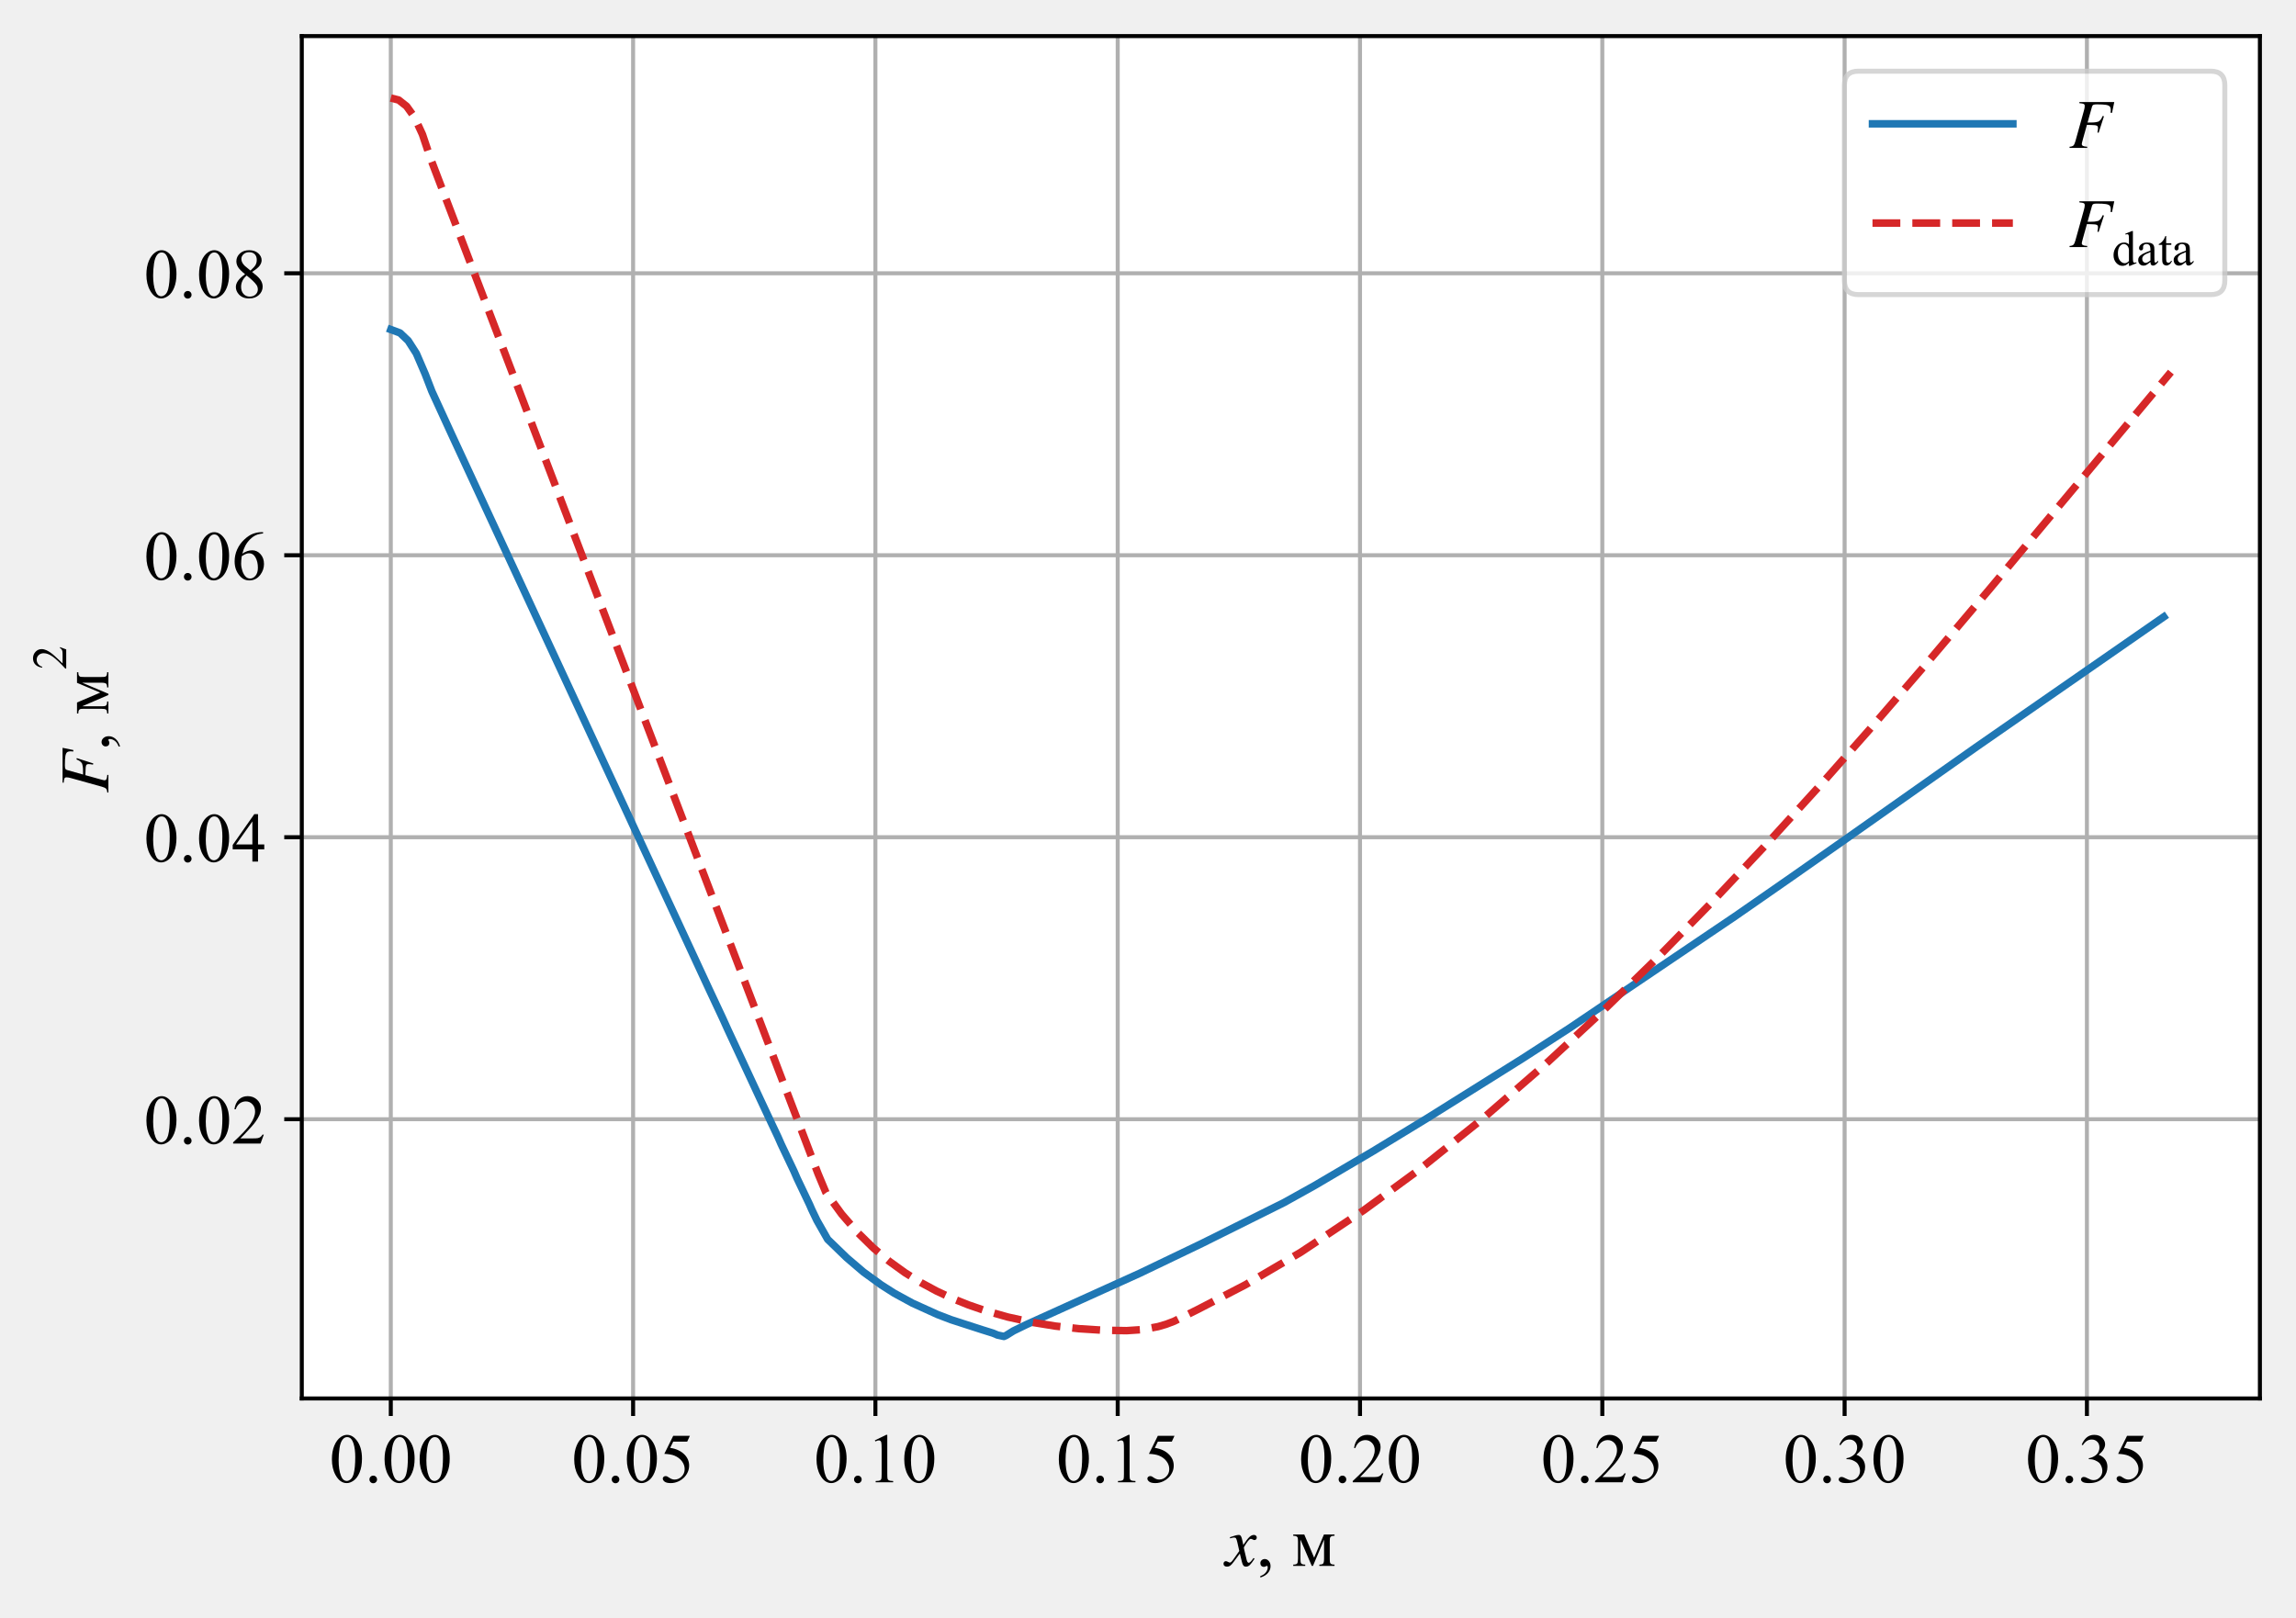
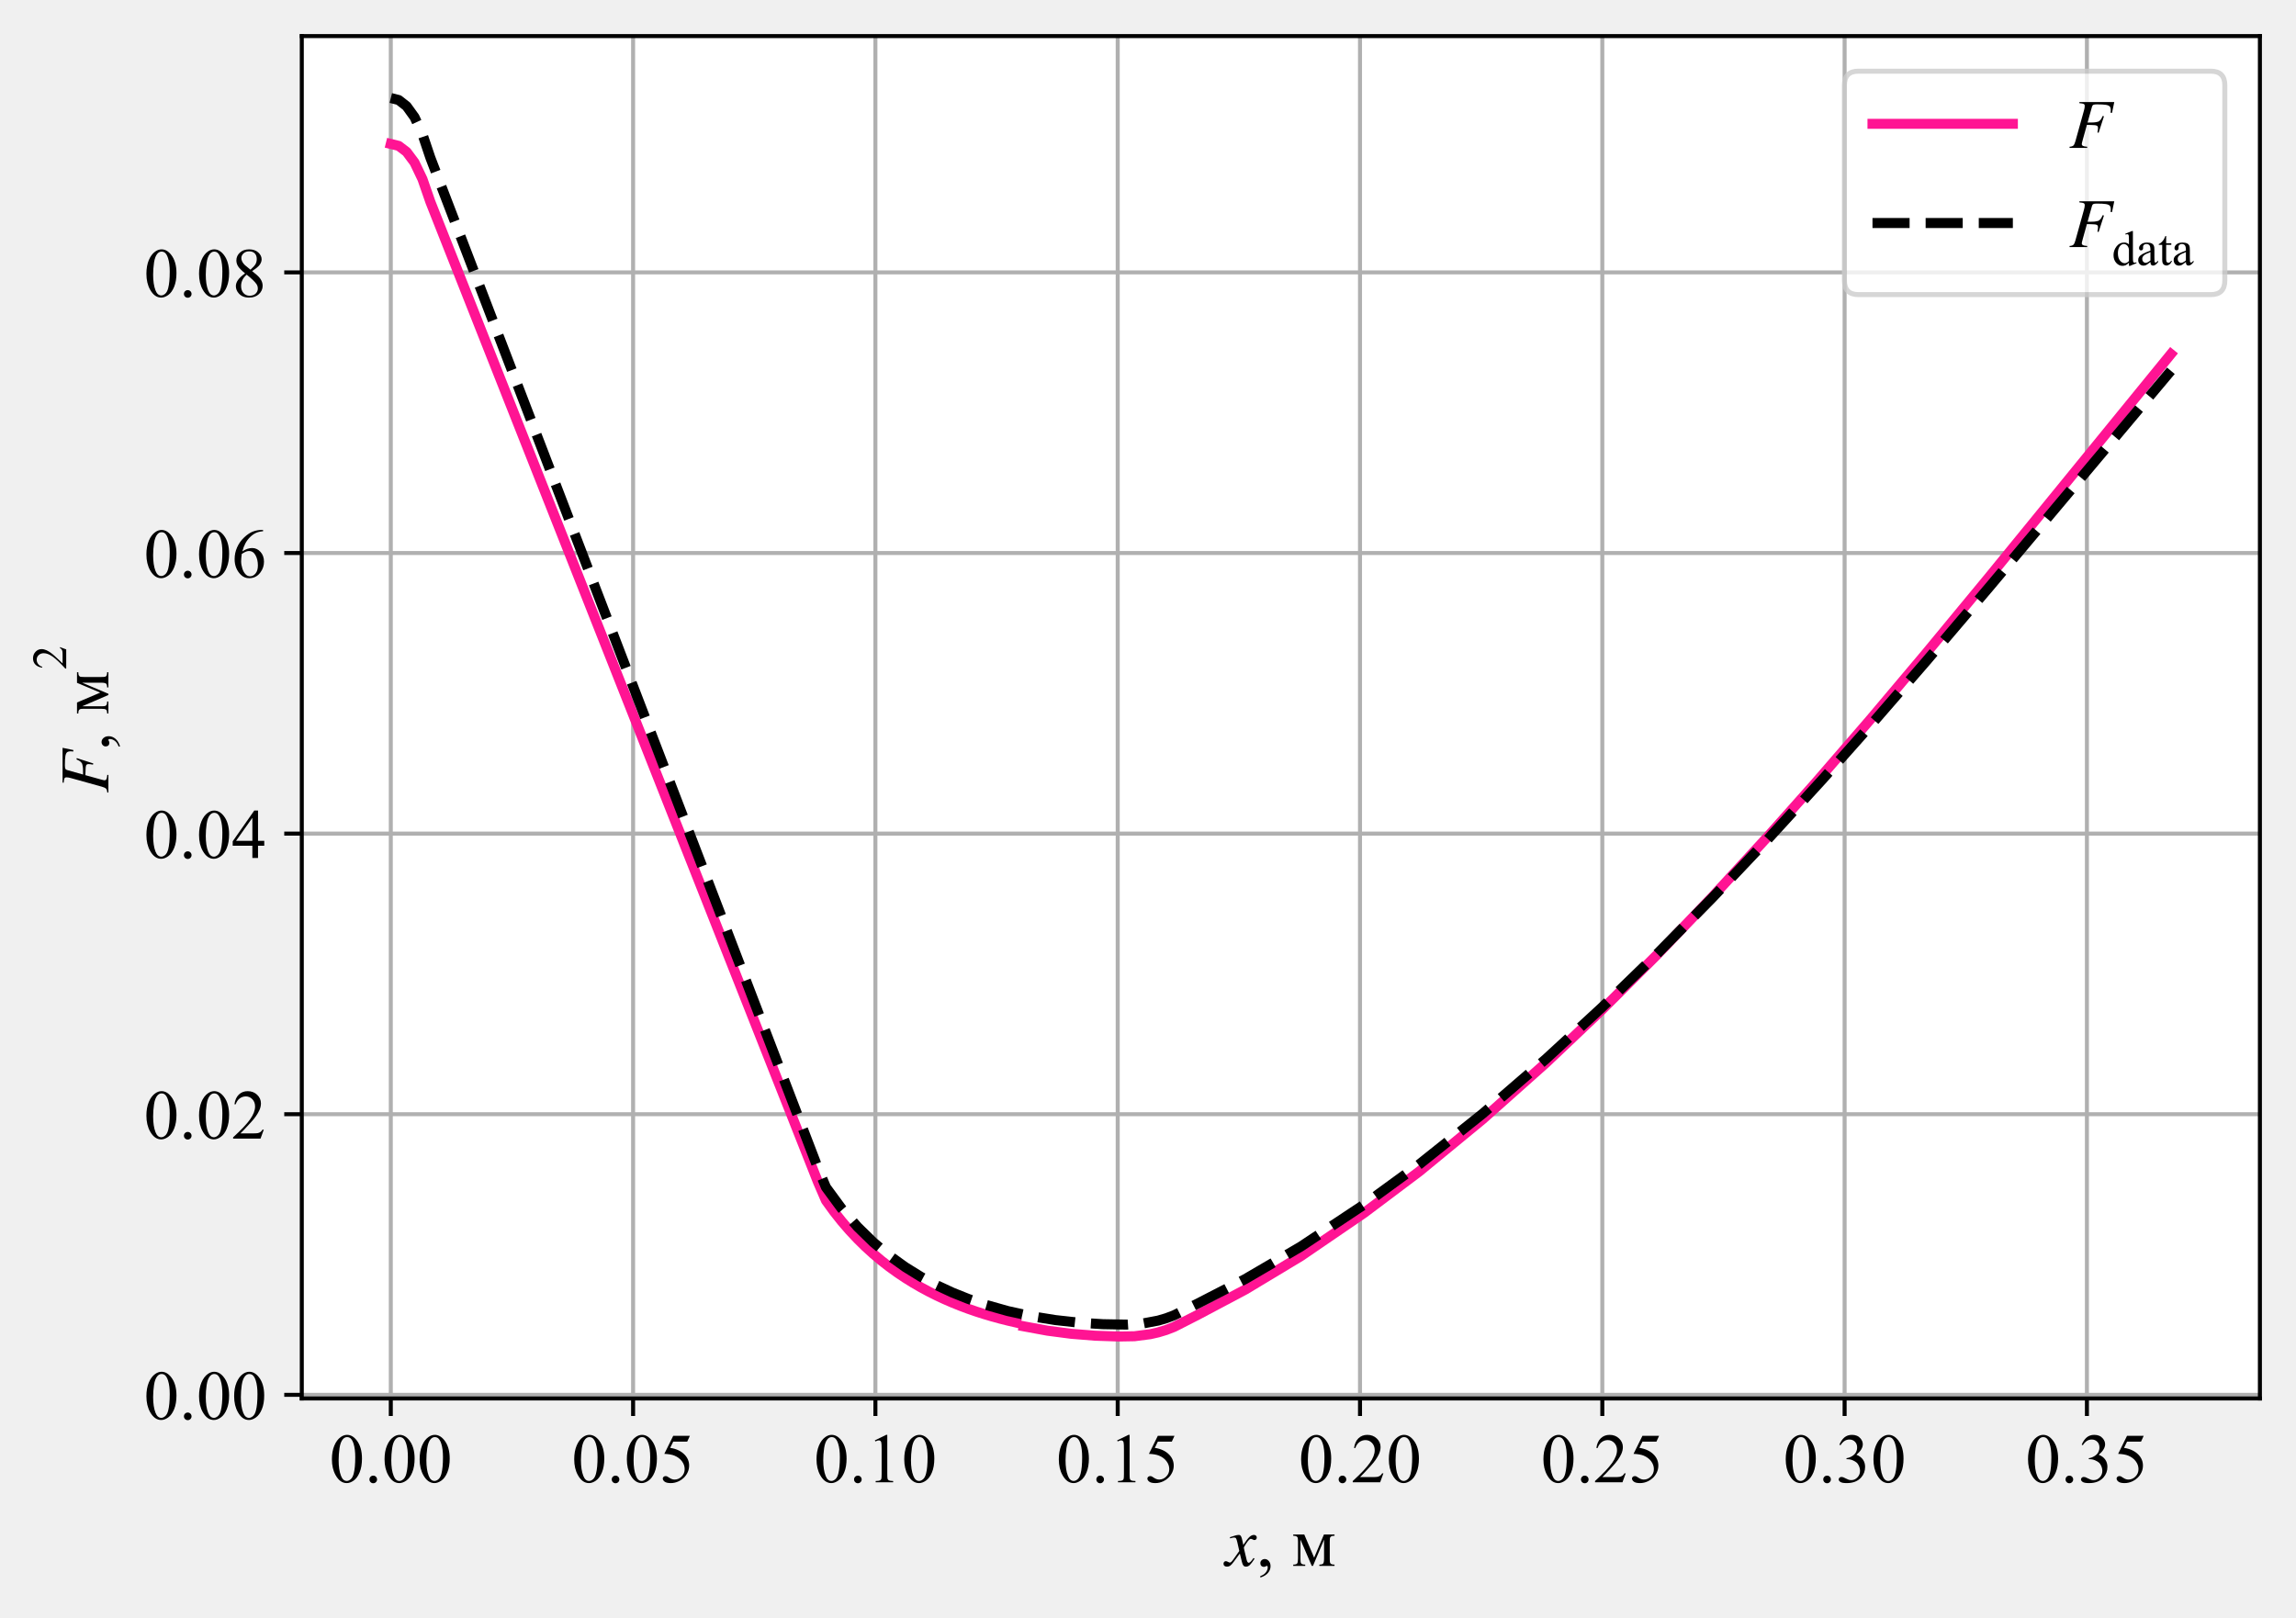
<svg xmlns="http://www.w3.org/2000/svg" xmlns:xlink="http://www.w3.org/1999/xlink" width="458pt" height="322.632pt" viewBox="0 0 458 322.632" version="1.1">
  <defs>
    <style type="text/css">*{stroke-linejoin: round; stroke-linecap: butt}</style>
  </defs>
  <g id="figure_1">
    <g id="patch_1">
      <path d="M 0 322.632  L 458 322.632  L 458 0  L 0 0  L 0 322.632  z " style="fill: none" />
    </g>
    <g id="axes_1">
      <g id="patch_2">
        <path d="M 60.2 279  L 450.8 279  L 450.8 7.2  L 60.2 7.2  z " style="fill: #ffffff" />
      </g>
      <g id="matplotlib.axis_1">
        <g id="xtick_1">
          <g id="line2d_1">
-             <path d="M 77.955 279  L 77.955 7.2  " clip-path="url(#p3fd6787698)" style="fill: none; stroke: #b0b0b0; stroke-width: 0.8; stroke-linecap: square" />
+             <path d="M 77.955 279  L 77.955 7.2  " clip-path="url(#p68ae6ad6da)" style="fill: none; stroke: #b0b0b0; stroke-width: 0.8; stroke-linecap: square" />
          </g>
          <g id="line2d_2">
            <defs>
-               <path id="m381856c210" d="M 0 0  L 0 3.5  " style="stroke: #000000; stroke-width: 0.8" />
-             </defs>
-             <g>
-               <use xlink:href="#m381856c210" x="77.955" y="279" style="stroke: #000000; stroke-width: 0.8" />
+               <path id="m9c70c813d1" d="M 0 0  L 0 3.5  " style="stroke: #000000; stroke-width: 0.8" />
+             </defs>
+             <g>
+               <use xlink:href="#m9c70c813d1" x="77.955" y="279" style="stroke: #000000; stroke-width: 0.8" />
            </g>
          </g>
          <g id="text_1">
            <g transform="translate(65.70454 295.7212)scale(0.14 -0.14)">
              <defs>
                <path id="TimesNewRomanPSMT-30" d="M 231 2094  Q 231 2819 450 3342  Q 669 3866 1031 4122  Q 1313 4325 1613 4325  Q 2100 4325 2488 3828  Q 2972 3213 2972 2159  Q 2972 1422 2759 906  Q 2547 391 2217 158  Q 1888 -75 1581 -75  Q 975 -75 572 641  Q 231 1244 231 2094  z M 844 2016  Q 844 1141 1059 588  Q 1238 122 1591 122  Q 1759 122 1940 273  Q 2122 425 2216 781  Q 2359 1319 2359 2297  Q 2359 3022 2209 3506  Q 2097 3866 1919 4016  Q 1791 4119 1609 4119  Q 1397 4119 1231 3928  Q 1006 3669 925 3112  Q 844 2556 844 2016  z " transform="scale(0.015625)" />
                <path id="TimesNewRomanPSMT-2e" d="M 800 606  Q 947 606 1047 504  Q 1147 403 1147 259  Q 1147 116 1045 14  Q 944 -88 800 -88  Q 656 -88 554 14  Q 453 116 453 259  Q 453 406 554 506  Q 656 606 800 606  z " transform="scale(0.015625)" />
              </defs>
              <use xlink:href="#TimesNewRomanPSMT-30" />
              <use xlink:href="#TimesNewRomanPSMT-2e" x="50" />
              <use xlink:href="#TimesNewRomanPSMT-30" x="75" />
              <use xlink:href="#TimesNewRomanPSMT-30" x="125" />
            </g>
          </g>
        </g>
        <g id="xtick_2">
          <g id="line2d_3">
-             <path d="M 126.289 279  L 126.289 7.2  " clip-path="url(#p3fd6787698)" style="fill: none; stroke: #b0b0b0; stroke-width: 0.8; stroke-linecap: square" />
+             <path d="M 126.289 279  L 126.289 7.2  " clip-path="url(#p68ae6ad6da)" style="fill: none; stroke: #b0b0b0; stroke-width: 0.8; stroke-linecap: square" />
          </g>
          <g id="line2d_4">
            <g>
-               <use xlink:href="#m381856c210" x="126.289" y="279" style="stroke: #000000; stroke-width: 0.8" />
+               <use xlink:href="#m9c70c813d1" x="126.289" y="279" style="stroke: #000000; stroke-width: 0.8" />
            </g>
          </g>
          <g id="text_2">
            <g transform="translate(114.0385 295.7212)scale(0.14 -0.14)">
              <defs>
                <path id="TimesNewRomanPSMT-35" d="M 2778 4238  L 2534 3706  L 1259 3706  L 981 3138  Q 1809 3016 2294 2522  Q 2709 2097 2709 1522  Q 2709 1188 2573 903  Q 2438 619 2231 419  Q 2025 219 1772 97  Q 1413 -75 1034 -75  Q 653 -75 479 54  Q 306 184 306 341  Q 306 428 378 495  Q 450 563 559 563  Q 641 563 702 538  Q 763 513 909 409  Q 1144 247 1384 247  Q 1750 247 2026 523  Q 2303 800 2303 1197  Q 2303 1581 2056 1914  Q 1809 2247 1375 2428  Q 1034 2569 447 2591  L 1259 4238  L 2778 4238  z " transform="scale(0.015625)" />
              </defs>
              <use xlink:href="#TimesNewRomanPSMT-30" />
              <use xlink:href="#TimesNewRomanPSMT-2e" x="50" />
              <use xlink:href="#TimesNewRomanPSMT-30" x="75" />
              <use xlink:href="#TimesNewRomanPSMT-35" x="125" />
            </g>
          </g>
        </g>
        <g id="xtick_3">
          <g id="line2d_5">
-             <path d="M 174.623 279  L 174.623 7.2  " clip-path="url(#p3fd6787698)" style="fill: none; stroke: #b0b0b0; stroke-width: 0.8; stroke-linecap: square" />
+             <path d="M 174.623 279  L 174.623 7.2  " clip-path="url(#p68ae6ad6da)" style="fill: none; stroke: #b0b0b0; stroke-width: 0.8; stroke-linecap: square" />
          </g>
          <g id="line2d_6">
            <g>
-               <use xlink:href="#m381856c210" x="174.623" y="279" style="stroke: #000000; stroke-width: 0.8" />
+               <use xlink:href="#m9c70c813d1" x="174.623" y="279" style="stroke: #000000; stroke-width: 0.8" />
            </g>
          </g>
          <g id="text_3">
            <g transform="translate(162.3725 295.7212)scale(0.14 -0.14)">
              <defs>
                <path id="TimesNewRomanPSMT-31" d="M 750 3822  L 1781 4325  L 1884 4325  L 1884 747  Q 1884 391 1914 303  Q 1944 216 2037 169  Q 2131 122 2419 116  L 2419 0  L 825 0  L 825 116  Q 1125 122 1212 167  Q 1300 213 1334 289  Q 1369 366 1369 747  L 1369 3034  Q 1369 3497 1338 3628  Q 1316 3728 1258 3775  Q 1200 3822 1119 3822  Q 1003 3822 797 3725  L 750 3822  z " transform="scale(0.015625)" />
              </defs>
              <use xlink:href="#TimesNewRomanPSMT-30" />
              <use xlink:href="#TimesNewRomanPSMT-2e" x="50" />
              <use xlink:href="#TimesNewRomanPSMT-31" x="75" />
              <use xlink:href="#TimesNewRomanPSMT-30" x="125" />
            </g>
          </g>
        </g>
        <g id="xtick_4">
          <g id="line2d_7">
-             <path d="M 222.957 279  L 222.957 7.2  " clip-path="url(#p3fd6787698)" style="fill: none; stroke: #b0b0b0; stroke-width: 0.8; stroke-linecap: square" />
+             <path d="M 222.957 279  L 222.957 7.2  " clip-path="url(#p68ae6ad6da)" style="fill: none; stroke: #b0b0b0; stroke-width: 0.8; stroke-linecap: square" />
          </g>
          <g id="line2d_8">
            <g>
-               <use xlink:href="#m381856c210" x="222.957" y="279" style="stroke: #000000; stroke-width: 0.8" />
+               <use xlink:href="#m9c70c813d1" x="222.957" y="279" style="stroke: #000000; stroke-width: 0.8" />
            </g>
          </g>
          <g id="text_4">
            <g transform="translate(210.7065 295.7212)scale(0.14 -0.14)">
              <use xlink:href="#TimesNewRomanPSMT-30" />
              <use xlink:href="#TimesNewRomanPSMT-2e" x="50" />
              <use xlink:href="#TimesNewRomanPSMT-31" x="75" />
              <use xlink:href="#TimesNewRomanPSMT-35" x="125" />
            </g>
          </g>
        </g>
        <g id="xtick_5">
          <g id="line2d_9">
-             <path d="M 271.291 279  L 271.291 7.2  " clip-path="url(#p3fd6787698)" style="fill: none; stroke: #b0b0b0; stroke-width: 0.8; stroke-linecap: square" />
+             <path d="M 271.291 279  L 271.291 7.2  " clip-path="url(#p68ae6ad6da)" style="fill: none; stroke: #b0b0b0; stroke-width: 0.8; stroke-linecap: square" />
          </g>
          <g id="line2d_10">
            <g>
-               <use xlink:href="#m381856c210" x="271.291" y="279" style="stroke: #000000; stroke-width: 0.8" />
+               <use xlink:href="#m9c70c813d1" x="271.291" y="279" style="stroke: #000000; stroke-width: 0.8" />
            </g>
          </g>
          <g id="text_5">
            <g transform="translate(259.0405 295.7212)scale(0.14 -0.14)">
              <defs>
                <path id="TimesNewRomanPSMT-32" d="M 2934 816  L 2638 0  L 138 0  L 138 116  Q 1241 1122 1691 1759  Q 2141 2397 2141 2925  Q 2141 3328 1894 3587  Q 1647 3847 1303 3847  Q 991 3847 742 3664  Q 494 3481 375 3128  L 259 3128  Q 338 3706 661 4015  Q 984 4325 1469 4325  Q 1984 4325 2329 3994  Q 2675 3663 2675 3213  Q 2675 2891 2525 2569  Q 2294 2063 1775 1497  Q 997 647 803 472  L 1909 472  Q 2247 472 2383 497  Q 2519 522 2628 598  Q 2738 675 2819 816  L 2934 816  z " transform="scale(0.015625)" />
              </defs>
              <use xlink:href="#TimesNewRomanPSMT-30" />
              <use xlink:href="#TimesNewRomanPSMT-2e" x="50" />
              <use xlink:href="#TimesNewRomanPSMT-32" x="75" />
              <use xlink:href="#TimesNewRomanPSMT-30" x="125" />
            </g>
          </g>
        </g>
        <g id="xtick_6">
          <g id="line2d_11">
-             <path d="M 319.625 279  L 319.625 7.2  " clip-path="url(#p3fd6787698)" style="fill: none; stroke: #b0b0b0; stroke-width: 0.8; stroke-linecap: square" />
+             <path d="M 319.625 279  L 319.625 7.2  " clip-path="url(#p68ae6ad6da)" style="fill: none; stroke: #b0b0b0; stroke-width: 0.8; stroke-linecap: square" />
          </g>
          <g id="line2d_12">
            <g>
-               <use xlink:href="#m381856c210" x="319.625" y="279" style="stroke: #000000; stroke-width: 0.8" />
+               <use xlink:href="#m9c70c813d1" x="319.625" y="279" style="stroke: #000000; stroke-width: 0.8" />
            </g>
          </g>
          <g id="text_6">
            <g transform="translate(307.3745 295.7212)scale(0.14 -0.14)">
              <use xlink:href="#TimesNewRomanPSMT-30" />
              <use xlink:href="#TimesNewRomanPSMT-2e" x="50" />
              <use xlink:href="#TimesNewRomanPSMT-32" x="75" />
              <use xlink:href="#TimesNewRomanPSMT-35" x="125" />
            </g>
          </g>
        </g>
        <g id="xtick_7">
          <g id="line2d_13">
-             <path d="M 367.959 279  L 367.959 7.2  " clip-path="url(#p3fd6787698)" style="fill: none; stroke: #b0b0b0; stroke-width: 0.8; stroke-linecap: square" />
+             <path d="M 367.959 279  L 367.959 7.2  " clip-path="url(#p68ae6ad6da)" style="fill: none; stroke: #b0b0b0; stroke-width: 0.8; stroke-linecap: square" />
          </g>
          <g id="line2d_14">
            <g>
-               <use xlink:href="#m381856c210" x="367.959" y="279" style="stroke: #000000; stroke-width: 0.8" />
+               <use xlink:href="#m9c70c813d1" x="367.959" y="279" style="stroke: #000000; stroke-width: 0.8" />
            </g>
          </g>
          <g id="text_7">
            <g transform="translate(355.7085 295.7212)scale(0.14 -0.14)">
              <defs>
                <path id="TimesNewRomanPSMT-33" d="M 325 3431  Q 506 3859 782 4092  Q 1059 4325 1472 4325  Q 1981 4325 2253 3994  Q 2459 3747 2459 3466  Q 2459 3003 1878 2509  Q 2269 2356 2469 2072  Q 2669 1788 2669 1403  Q 2669 853 2319 450  Q 1863 -75 997 -75  Q 569 -75 414 31  Q 259 138 259 259  Q 259 350 332 419  Q 406 488 509 488  Q 588 488 669 463  Q 722 447 909 348  Q 1097 250 1169 231  Q 1284 197 1416 197  Q 1734 197 1970 444  Q 2206 691 2206 1028  Q 2206 1275 2097 1509  Q 2016 1684 1919 1775  Q 1784 1900 1550 2001  Q 1316 2103 1072 2103  L 972 2103  L 972 2197  Q 1219 2228 1467 2375  Q 1716 2522 1828 2728  Q 1941 2934 1941 3181  Q 1941 3503 1739 3701  Q 1538 3900 1238 3900  Q 753 3900 428 3381  L 325 3431  z " transform="scale(0.015625)" />
              </defs>
              <use xlink:href="#TimesNewRomanPSMT-30" />
              <use xlink:href="#TimesNewRomanPSMT-2e" x="50" />
              <use xlink:href="#TimesNewRomanPSMT-33" x="75" />
              <use xlink:href="#TimesNewRomanPSMT-30" x="125" />
            </g>
          </g>
        </g>
        <g id="xtick_8">
          <g id="line2d_15">
-             <path d="M 416.293 279  L 416.293 7.2  " clip-path="url(#p3fd6787698)" style="fill: none; stroke: #b0b0b0; stroke-width: 0.8; stroke-linecap: square" />
+             <path d="M 416.293 279  L 416.293 7.2  " clip-path="url(#p68ae6ad6da)" style="fill: none; stroke: #b0b0b0; stroke-width: 0.8; stroke-linecap: square" />
          </g>
          <g id="line2d_16">
            <g>
-               <use xlink:href="#m381856c210" x="416.293" y="279" style="stroke: #000000; stroke-width: 0.8" />
+               <use xlink:href="#m9c70c813d1" x="416.293" y="279" style="stroke: #000000; stroke-width: 0.8" />
            </g>
          </g>
          <g id="text_8">
            <g transform="translate(404.0425 295.7212)scale(0.14 -0.14)">
              <use xlink:href="#TimesNewRomanPSMT-30" />
              <use xlink:href="#TimesNewRomanPSMT-2e" x="50" />
              <use xlink:href="#TimesNewRomanPSMT-33" x="75" />
              <use xlink:href="#TimesNewRomanPSMT-35" x="125" />
            </g>
          </g>
        </g>
        <g id="text_9">
          <g transform="translate(244.44 312.4372)scale(0.14 -0.14)">
            <defs>
              <path id="STIXGeneral-Italic-78" d="M 1555 2272  L 1632 1907  Q 1971 2426 2179 2624  Q 2387 2822 2598 2822  Q 2714 2822 2787 2755  Q 2861 2688 2861 2585  Q 2861 2483 2800 2419  Q 2739 2355 2643 2355  Q 2586 2355 2490 2409  Q 2394 2464 2310 2464  Q 2125 2464 1683 1690  Q 1683 1606 1734 1402  L 1939 544  Q 2003 282 2131 282  Q 2234 282 2432 538  Q 2451 563 2476 598  Q 2502 634 2521 662  Q 2541 691 2566 717  L 2662 659  Q 2387 230 2227 80  Q 2067 -70 1882 -70  Q 1728 -70 1645 26  Q 1562 122 1504 365  L 1318 1126  L 755 365  Q 557 96 432 13  Q 307 -70 147 -70  Q 0 -70 -86 0  Q -173 70 -173 198  Q -173 294 -112 361  Q -51 429 45 429  Q 122 429 250 358  Q 346 301 416 301  Q 525 301 742 614  L 1267 1357  L 1088 2150  Q 1024 2432 969 2509  Q 915 2586 794 2586  Q 717 2586 544 2541  L 429 2509  L 410 2611  L 480 2637  Q 992 2822 1229 2822  Q 1350 2822 1420 2707  Q 1491 2592 1555 2272  z " transform="scale(0.015625)" />
              <path id="TimesNewRomanPSMT-2c" d="M 344 -1066  L 344 -928  Q 666 -822 842 -598  Q 1019 -375 1019 -125  Q 1019 -66 991 -25  Q 969 3 947 3  Q 913 3 797 -59  Q 741 -88 678 -88  Q 525 -88 434 3  Q 344 94 344 253  Q 344 406 461 515  Q 578 625 747 625  Q 953 625 1114 445  Q 1275 266 1275 -31  Q 1275 -353 1051 -629  Q 828 -906 344 -1066  z " transform="scale(0.015625)" />
              <path id="TimesNewRomanPSMT-20" transform="scale(0.015625)" />
              <path id="TimesNewRomanPSMT-43c" d="M 2050 747  L 2944 2863  L 3909 2863  L 3909 2744  Q 3697 2744 3626 2701  Q 3556 2659 3515 2596  Q 3475 2534 3475 2191  L 3475 672  Q 3475 375 3504 289  Q 3534 203 3626 159  Q 3719 116 3909 116  L 3909 0  L 2525 0  L 2525 116  Q 2781 116 2868 211  Q 2956 306 2956 672  L 2956 2394  L 1944 0  L 1834 0  L 803 2394  L 803 672  Q 803 375 834 289  Q 866 203 956 159  Q 1047 116 1238 116  L 1238 0  L 144 0  L 144 116  Q 422 116 500 217  Q 578 319 578 672  L 578 2191  Q 578 2525 543 2586  Q 509 2647 437 2695  Q 366 2744 144 2744  L 144 2863  L 1150 2863  L 2050 747  z " transform="scale(0.015625)" />
            </defs>
            <use xlink:href="#STIXGeneral-Italic-78" transform="translate(0 0.265625)" />
            <use xlink:href="#TimesNewRomanPSMT-2c" transform="translate(44.39999 0.265625)" />
            <use xlink:href="#TimesNewRomanPSMT-20" transform="translate(69.39999 0.265625)" />
            <use xlink:href="#TimesNewRomanPSMT-43c" transform="translate(94.39999 0.265625)" />
          </g>
        </g>
      </g>
      <g id="matplotlib.axis_2">
        <g id="ytick_1">
          <g id="line2d_17">
-             <path d="M 60.2 223.289  L 450.8 223.289  " clip-path="url(#p3fd6787698)" style="fill: none; stroke: #b0b0b0; stroke-width: 0.8; stroke-linecap: square" />
+             <path d="M 60.2 278.272  L 450.8 278.272  " clip-path="url(#p68ae6ad6da)" style="fill: none; stroke: #b0b0b0; stroke-width: 0.8; stroke-linecap: square" />
          </g>
          <g id="line2d_18">
            <defs>
-               <path id="mfad23a71d7" d="M 0 0  L -3.5 0  " style="stroke: #000000; stroke-width: 0.8" />
-             </defs>
-             <g>
-               <use xlink:href="#mfad23a71d7" x="60.2" y="223.289" style="stroke: #000000; stroke-width: 0.8" />
+               <path id="md6301ca7ba" d="M 0 0  L -3.5 0  " style="stroke: #000000; stroke-width: 0.8" />
+             </defs>
+             <g>
+               <use xlink:href="#md6301ca7ba" x="60.2" y="278.272" style="stroke: #000000; stroke-width: 0.8" />
            </g>
          </g>
          <g id="text_10">
-             <g transform="translate(28.7 228.1491)scale(0.14 -0.14)">
-               <use xlink:href="#TimesNewRomanPSMT-30" />
-               <use xlink:href="#TimesNewRomanPSMT-2e" x="50" />
-               <use xlink:href="#TimesNewRomanPSMT-30" x="75" />
-               <use xlink:href="#TimesNewRomanPSMT-32" x="125" />
+             <g transform="translate(28.7 283.1329)scale(0.14 -0.14)">
+               <use xlink:href="#TimesNewRomanPSMT-30" />
+               <use xlink:href="#TimesNewRomanPSMT-2e" x="50" />
+               <use xlink:href="#TimesNewRomanPSMT-30" x="75" />
+               <use xlink:href="#TimesNewRomanPSMT-30" x="125" />
            </g>
          </g>
        </g>
        <g id="ytick_2">
          <g id="line2d_19">
-             <path d="M 60.2 167.032  L 450.8 167.032  " clip-path="url(#p3fd6787698)" style="fill: none; stroke: #b0b0b0; stroke-width: 0.8; stroke-linecap: square" />
+             <path d="M 60.2 222.291  L 450.8 222.291  " clip-path="url(#p68ae6ad6da)" style="fill: none; stroke: #b0b0b0; stroke-width: 0.8; stroke-linecap: square" />
          </g>
          <g id="line2d_20">
            <g>
-               <use xlink:href="#mfad23a71d7" x="60.2" y="167.032" style="stroke: #000000; stroke-width: 0.8" />
+               <use xlink:href="#md6301ca7ba" x="60.2" y="222.291" style="stroke: #000000; stroke-width: 0.8" />
            </g>
          </g>
          <g id="text_11">
-             <g transform="translate(28.7 171.8922)scale(0.14 -0.14)">
-               <defs>
-                 <path id="TimesNewRomanPSMT-34" d="M 2978 1563  L 2978 1119  L 2409 1119  L 2409 0  L 1894 0  L 1894 1119  L 100 1119  L 100 1519  L 2066 4325  L 2409 4325  L 2409 1563  L 2978 1563  z M 1894 1563  L 1894 3666  L 406 1563  L 1894 1563  z " transform="scale(0.015625)" />
-               </defs>
-               <use xlink:href="#TimesNewRomanPSMT-30" />
-               <use xlink:href="#TimesNewRomanPSMT-2e" x="50" />
-               <use xlink:href="#TimesNewRomanPSMT-30" x="75" />
-               <use xlink:href="#TimesNewRomanPSMT-34" x="125" />
+             <g transform="translate(28.7 227.1515)scale(0.14 -0.14)">
+               <use xlink:href="#TimesNewRomanPSMT-30" />
+               <use xlink:href="#TimesNewRomanPSMT-2e" x="50" />
+               <use xlink:href="#TimesNewRomanPSMT-30" x="75" />
+               <use xlink:href="#TimesNewRomanPSMT-32" x="125" />
            </g>
          </g>
        </g>
        <g id="ytick_3">
          <g id="line2d_21">
-             <path d="M 60.2 110.775  L 450.8 110.775  " clip-path="url(#p3fd6787698)" style="fill: none; stroke: #b0b0b0; stroke-width: 0.8; stroke-linecap: square" />
+             <path d="M 60.2 166.309  L 450.8 166.309  " clip-path="url(#p68ae6ad6da)" style="fill: none; stroke: #b0b0b0; stroke-width: 0.8; stroke-linecap: square" />
          </g>
          <g id="line2d_22">
            <g>
-               <use xlink:href="#mfad23a71d7" x="60.2" y="110.775" style="stroke: #000000; stroke-width: 0.8" />
+               <use xlink:href="#md6301ca7ba" x="60.2" y="166.309" style="stroke: #000000; stroke-width: 0.8" />
            </g>
          </g>
          <g id="text_12">
-             <g transform="translate(28.7 115.6352)scale(0.14 -0.14)">
-               <defs>
-                 <path id="TimesNewRomanPSMT-36" d="M 2869 4325  L 2869 4209  Q 2456 4169 2195 4045  Q 1934 3922 1679 3669  Q 1425 3416 1258 3105  Q 1091 2794 978 2366  Q 1428 2675 1881 2675  Q 2316 2675 2634 2325  Q 2953 1975 2953 1425  Q 2953 894 2631 456  Q 2244 -75 1606 -75  Q 1172 -75 869 213  Q 275 772 275 1663  Q 275 2231 503 2743  Q 731 3256 1154 3653  Q 1578 4050 1965 4187  Q 2353 4325 2688 4325  L 2869 4325  z M 925 2138  Q 869 1716 869 1456  Q 869 1156 980 804  Q 1091 453 1309 247  Q 1469 100 1697 100  Q 1969 100 2183 356  Q 2397 613 2397 1088  Q 2397 1622 2184 2012  Q 1972 2403 1581 2403  Q 1463 2403 1327 2353  Q 1191 2303 925 2138  z " transform="scale(0.015625)" />
-               </defs>
-               <use xlink:href="#TimesNewRomanPSMT-30" />
-               <use xlink:href="#TimesNewRomanPSMT-2e" x="50" />
-               <use xlink:href="#TimesNewRomanPSMT-30" x="75" />
-               <use xlink:href="#TimesNewRomanPSMT-36" x="125" />
+             <g transform="translate(28.7 171.17)scale(0.14 -0.14)">
+               <defs>
+                 <path id="TimesNewRomanPSMT-34" d="M 2978 1563  L 2978 1119  L 2409 1119  L 2409 0  L 1894 0  L 1894 1119  L 100 1119  L 100 1519  L 2066 4325  L 2409 4325  L 2409 1563  L 2978 1563  z M 1894 1563  L 1894 3666  L 406 1563  L 1894 1563  z " transform="scale(0.015625)" />
+               </defs>
+               <use xlink:href="#TimesNewRomanPSMT-30" />
+               <use xlink:href="#TimesNewRomanPSMT-2e" x="50" />
+               <use xlink:href="#TimesNewRomanPSMT-30" x="75" />
+               <use xlink:href="#TimesNewRomanPSMT-34" x="125" />
            </g>
          </g>
        </g>
        <g id="ytick_4">
          <g id="line2d_23">
-             <path d="M 60.2 54.518  L 450.8 54.518  " clip-path="url(#p3fd6787698)" style="fill: none; stroke: #b0b0b0; stroke-width: 0.8; stroke-linecap: square" />
+             <path d="M 60.2 110.328  L 450.8 110.328  " clip-path="url(#p68ae6ad6da)" style="fill: none; stroke: #b0b0b0; stroke-width: 0.8; stroke-linecap: square" />
          </g>
          <g id="line2d_24">
            <g>
-               <use xlink:href="#mfad23a71d7" x="60.2" y="54.518" style="stroke: #000000; stroke-width: 0.8" />
+               <use xlink:href="#md6301ca7ba" x="60.2" y="110.328" style="stroke: #000000; stroke-width: 0.8" />
            </g>
          </g>
          <g id="text_13">
-             <g transform="translate(28.7 59.3783)scale(0.14 -0.14)">
+             <g transform="translate(28.7 115.1886)scale(0.14 -0.14)">
+               <defs>
+                 <path id="TimesNewRomanPSMT-36" d="M 2869 4325  L 2869 4209  Q 2456 4169 2195 4045  Q 1934 3922 1679 3669  Q 1425 3416 1258 3105  Q 1091 2794 978 2366  Q 1428 2675 1881 2675  Q 2316 2675 2634 2325  Q 2953 1975 2953 1425  Q 2953 894 2631 456  Q 2244 -75 1606 -75  Q 1172 -75 869 213  Q 275 772 275 1663  Q 275 2231 503 2743  Q 731 3256 1154 3653  Q 1578 4050 1965 4187  Q 2353 4325 2688 4325  L 2869 4325  z M 925 2138  Q 869 1716 869 1456  Q 869 1156 980 804  Q 1091 453 1309 247  Q 1469 100 1697 100  Q 1969 100 2183 356  Q 2397 613 2397 1088  Q 2397 1622 2184 2012  Q 1972 2403 1581 2403  Q 1463 2403 1327 2353  Q 1191 2303 925 2138  z " transform="scale(0.015625)" />
+               </defs>
+               <use xlink:href="#TimesNewRomanPSMT-30" />
+               <use xlink:href="#TimesNewRomanPSMT-2e" x="50" />
+               <use xlink:href="#TimesNewRomanPSMT-30" x="75" />
+               <use xlink:href="#TimesNewRomanPSMT-36" x="125" />
+             </g>
+           </g>
+         </g>
+         <g id="ytick_5">
+           <g id="line2d_25">
+             <path d="M 60.2 54.346  L 450.8 54.346  " clip-path="url(#p68ae6ad6da)" style="fill: none; stroke: #b0b0b0; stroke-width: 0.8; stroke-linecap: square" />
+           </g>
+           <g id="line2d_26">
+             <g>
+               <use xlink:href="#md6301ca7ba" x="60.2" y="54.346" style="stroke: #000000; stroke-width: 0.8" />
+             </g>
+           </g>
+           <g id="text_14">
+             <g transform="translate(28.7 59.2071)scale(0.14 -0.14)">
              <defs>
                <path id="TimesNewRomanPSMT-38" d="M 1228 2134  Q 725 2547 579 2797  Q 434 3047 434 3316  Q 434 3728 753 4026  Q 1072 4325 1600 4325  Q 2113 4325 2425 4047  Q 2738 3769 2738 3413  Q 2738 3175 2569 2928  Q 2400 2681 1866 2347  Q 2416 1922 2594 1678  Q 2831 1359 2831 1006  Q 2831 559 2490 242  Q 2150 -75 1597 -75  Q 994 -75 656 303  Q 388 606 388 966  Q 388 1247 577 1523  Q 766 1800 1228 2134  z M 1719 2469  Q 2094 2806 2194 3001  Q 2294 3197 2294 3444  Q 2294 3772 2109 3958  Q 1925 4144 1606 4144  Q 1288 4144 1088 3959  Q 888 3775 888 3528  Q 888 3366 970 3203  Q 1053 3041 1206 2894  L 1719 2469  z M 1375 2016  Q 1116 1797 991 1539  Q 866 1281 866 981  Q 866 578 1086 336  Q 1306 94 1647 94  Q 1984 94 2187 284  Q 2391 475 2391 747  Q 2391 972 2272 1150  Q 2050 1481 1375 2016  z " transform="scale(0.015625)" />
              </defs>
              <use xlink:href="#TimesNewRomanPSMT-30" />
              <use xlink:href="#TimesNewRomanPSMT-2e" x="50" />
              <use xlink:href="#TimesNewRomanPSMT-30" x="75" />
              <use xlink:href="#TimesNewRomanPSMT-38" x="125" />
            </g>
          </g>
        </g>
-         <g id="text_14">
+         <g id="text_15">
          <g transform="translate(21.70531 158.22)rotate(-90)scale(0.14 -0.14)">
            <defs>
              <path id="STIXGeneral-Italic-46" d="M 4128 4179  L 3923 3194  L 3789 3206  Q 3808 3347 3808 3418  Q 3808 3667 3718 3772  Q 3629 3878 3373 3923  Q 3117 3968 2534 3968  Q 2310 3968 2220 3926  Q 2131 3885 2099 3763  L 1690 2310  Q 2003 2317 2147 2317  Q 2291 2317 2457 2345  Q 2624 2374 2678 2396  Q 2733 2419 2822 2505  Q 2912 2592 2950 2665  Q 2989 2739 3072 2912  L 3187 2880  L 2701 1376  L 2592 1408  Q 2643 1670 2643 1798  Q 2643 1978 2531 2029  Q 2419 2080 2163 2080  Q 1984 2080 1632 2099  L 1254 736  Q 1165 416 1165 352  Q 1165 237 1273 179  Q 1382 122 1658 102  L 1658 0  L 51 0  L 51 102  Q 314 122 410 224  Q 506 326 582 602  L 1370 3430  Q 1434 3661 1434 3821  Q 1434 3955 1347 4003  Q 1261 4051 947 4077  L 947 4179  L 4128 4179  z " transform="scale(0.015625)" />
            </defs>
            <use xlink:href="#STIXGeneral-Italic-46" transform="translate(0 0.582813)" />
            <use xlink:href="#TimesNewRomanPSMT-2c" transform="translate(61.09999 0.582813)" />
            <use xlink:href="#TimesNewRomanPSMT-20" transform="translate(86.09999 0.582813)" />
            <use xlink:href="#TimesNewRomanPSMT-43c" transform="translate(111.1 0.582813)" />
            <use xlink:href="#TimesNewRomanPSMT-32" transform="translate(175.8841 60.69531)scale(0.7)" />
          </g>
        </g>
      </g>
-       <g id="line2d_25">
-         <path d="M 77.955 65.744  L 79.794 66.423  L 81.421 67.968  L 83.047 70.509  L 84.816 74.621  L 86.16 78.101  L 90.121 86.734  L 97.69 103.066  L 128.954 170.456  L 134.542 182.47  L 136.594 186.894  L 139.14 192.385  L 141.474 197.418  L 144.162 203.155  L 145.223 205.496  L 149.326 214.304  L 151.66 219.324  L 153.924 224.155  L 155.197 226.849  L 155.834 228.299  L 158.38 233.657  L 159.017 235.126  L 161.492 240.32  L 161.917 241.3  L 162.978 243.516  L 165.1 247.245  L 168.919 250.94  L 172.244 253.777  L 175.781 256.345  L 178.398 258.012  L 182.005 259.981  L 187.028 262.258  L 189.715 263.287  L 195.94 265.3  L 198.062 265.963  L 198.982 266.35  L 200.255 266.625  L 200.679 266.44  L 202.165 265.515  L 204.711 264.276  L 227.346 254.026  L 239.725 248.086  L 256.135 239.921  L 262.289 236.494  L 273.89 229.666  L 284.641 223.116  L 303.74 211.155  L 313.006 205.163  L 346.181 182.757  L 357.357 174.987  L 368.25 167.349  L 394.21 149.047  L 431.628 123.065  L 431.628 123.065  " clip-path="url(#p3fd6787698)" style="fill: none; stroke: #1f77b4; stroke-width: 1.5; stroke-linecap: square" />
-       </g>
-       <g id="line2d_26">
-         <path d="M 77.955 19.555  L 79.533 19.957  L 81.111 21.2  L 82.689 23.397  L 84.267 26.813  L 85.845 31.52  L 163.176 234.147  L 164.755 237.928  L 167.911 242.247  L 171.067 245.885  L 174.224 248.981  L 177.38 251.631  L 180.536 253.912  L 183.693 255.882  L 186.849 257.584  L 190.005 259.055  L 193.162 260.325  L 196.318 261.415  L 201.053 262.758  L 205.787 263.795  L 210.522 264.561  L 215.256 265.085  L 219.991 265.385  L 224.725 265.471  L 227.882 265.26  L 231.038 264.662  L 232.616 264.196  L 234.195 263.599  L 238.929 261.243  L 248.398 256.338  L 259.445 249.85  L 272.071 241.432  L 283.118 233.33  L 295.744 223.189  L 308.369 212.225  L 319.416 202.002  L 330.464 191.233  L 341.511 179.962  L 352.558 168.236  L 363.605 156.086  L 373.075 145.377  L 384.122 132.588  L 396.747 117.681  L 433.045 74.239  L 433.045 74.239  " clip-path="url(#p3fd6787698)" style="fill: none; stroke-dasharray: 5.55,2.4; stroke-dashoffset: 0; stroke: #d62728; stroke-width: 1.5" />
+       <g id="line2d_27">
+         <path d="M 77.955 28.716  L 79.533 29.104  L 81.111 30.304  L 82.689 32.425  L 84.267 35.722  L 85.845 40.265  L 87.424 44.257  L 89.002 48.248  L 90.58 52.24  L 92.158 56.232  L 93.736 60.223  L 95.315 64.215  L 96.893 68.206  L 98.471 72.198  L 100.049 76.189  L 101.627 80.181  L 103.205 84.172  L 104.784 88.164  L 106.362 92.155  L 107.94 96.147  L 109.518 100.139  L 111.096 104.13  L 112.675 108.122  L 114.253 112.113  L 115.831 116.105  L 117.409 120.096  L 118.987 124.088  L 120.565 128.079  L 122.144 132.071  L 123.722 136.062  L 125.3 140.054  L 126.878 144.045  L 128.456 148.037  L 130.035 152.029  L 131.613 156.02  L 133.191 160.012  L 134.769 164.003  L 136.347 167.995  L 137.925 171.986  L 139.504 175.978  L 141.082 179.969  L 142.66 183.961  L 144.238 187.952  L 145.816 191.944  L 147.395 195.936  L 148.973 199.927  L 150.551 203.919  L 152.129 207.91  L 153.707 211.902  L 155.285 215.893  L 156.864 219.885  L 158.442 223.876  L 160.02 227.868  L 161.598 231.859  L 163.176 235.851  L 164.755 239.501  L 166.333 241.678  L 167.911 243.67  L 169.489 245.498  L 171.067 247.181  L 172.645 248.734  L 174.224 250.169  L 175.802 251.496  L 177.38 252.727  L 178.958 253.869  L 180.536 254.929  L 182.115 255.914  L 183.693 256.831  L 185.271 257.681  L 186.849 258.473  L 188.427 259.21  L 190.005 259.893  L 191.584 260.529  L 193.162 261.119  L 194.74 261.666  L 196.318 262.172  L 197.896 262.639  L 199.475 263.071  L 201.053 263.468  L 202.631 263.832  " clip-path="url(#p68ae6ad6da)" style="fill: none; stroke: #ff1493; stroke-width: 2; stroke-linecap: square" />
+       </g>
+       <g id="line2d_28">
+         <path d="M 204.209 264.606  L 208.944 265.48  L 213.678 266.097  L 218.413 266.479  L 223.147 266.64  L 226.304 266.584  L 229.46 266.176  L 231.038 265.816  L 232.616 265.339  L 234.195 264.727  L 238.929 262.312  L 248.398 257.285  L 259.445 250.635  L 272.071 242.007  L 283.118 233.703  L 295.744 223.308  L 308.369 212.07  L 319.416 201.592  L 330.464 190.555  L 341.511 179.002  L 352.558 166.984  L 362.027 156.337  L 373.075 143.554  L 384.122 130.447  L 396.747 115.167  L 433.045 70.641  L 433.045 70.641  " clip-path="url(#p68ae6ad6da)" style="fill: none; stroke: #ff1493; stroke-width: 2; stroke-linecap: square" />
+       </g>
+       <g id="line2d_29">
+         <path d="M 77.955 19.555  L 79.533 19.955  L 81.111 21.192  L 82.689 23.378  L 84.267 26.777  L 85.845 31.462  L 163.176 233.096  L 164.755 236.859  L 167.911 241.157  L 171.067 244.776  L 174.224 247.857  L 177.38 250.494  L 180.536 252.765  L 183.693 254.725  L 186.849 256.418  L 190.005 257.882  L 193.162 259.146  L 196.318 260.231  L 201.053 261.567  L 205.787 262.599  L 210.522 263.361  L 215.256 263.882  L 219.991 264.181  L 224.725 264.267  L 227.882 264.057  L 231.038 263.461  L 232.616 262.998  L 234.195 262.404  L 238.929 260.06  L 248.398 255.178  L 259.445 248.722  L 272.071 240.345  L 283.118 232.284  L 295.744 222.192  L 308.369 211.281  L 319.416 201.108  L 330.464 190.393  L 341.511 179.176  L 352.558 167.508  L 363.605 155.417  L 373.075 144.761  L 384.122 132.035  L 396.747 117.2  L 433.045 73.971  L 433.045 73.971  " clip-path="url(#p68ae6ad6da)" style="fill: none; stroke-dasharray: 7.4,3.2; stroke-dashoffset: 0; stroke: #000000; stroke-width: 2" />
      </g>
      <g id="patch_3">
        <path d="M 60.2 279  L 60.2 7.2  " style="fill: none; stroke: #000000; stroke-width: 0.8; stroke-linejoin: miter; stroke-linecap: square" />
      </g>
      <g id="patch_4">
        <path d="M 450.8 279  L 450.8 7.2  " style="fill: none; stroke: #000000; stroke-width: 0.8; stroke-linejoin: miter; stroke-linecap: square" />
      </g>
      <g id="patch_5">
        <path d="M 60.2 279  L 450.8 279  " style="fill: none; stroke: #000000; stroke-width: 0.8; stroke-linejoin: miter; stroke-linecap: square" />
      </g>
      <g id="patch_6">
        <path d="M 60.2 7.2  L 450.8 7.2  " style="fill: none; stroke: #000000; stroke-width: 0.8; stroke-linejoin: miter; stroke-linecap: square" />
      </g>
      <g id="legend_1">
        <g id="patch_7">
          <path d="M 370.72 58.775  L 441 58.775  Q 443.8 58.775 443.8 55.975  L 443.8 17  Q 443.8 14.2 441 14.2  L 370.72 14.2  Q 367.92 14.2 367.92 17  L 367.92 55.975  Q 367.92 58.775 370.72 58.775  z " style="fill: #ffffff; opacity: 0.8; stroke: #cccccc; stroke-linejoin: miter" />
        </g>
-         <g id="line2d_27">
-           <path d="M 373.52 24.7  L 387.52 24.7  L 401.52 24.7  " style="fill: none; stroke: #1f77b4; stroke-width: 1.5; stroke-linecap: square" />
-         </g>
-         <g id="text_15">
+         <g id="line2d_30">
+           <path d="M 373.52 24.7  L 387.52 24.7  L 401.52 24.7  " style="fill: none; stroke: #ff1493; stroke-width: 2; stroke-linecap: square" />
+         </g>
+         <g id="text_16">
          <g transform="translate(412.72 29.6)scale(0.14 -0.14)">
            <use xlink:href="#STIXGeneral-Italic-46" transform="translate(0 0.703125)" />
          </g>
        </g>
-         <g id="line2d_28">
-           <path d="M 373.52 44.495  L 387.52 44.495  L 401.52 44.495  " style="fill: none; stroke-dasharray: 5.55,2.4; stroke-dashoffset: 0; stroke: #d62728; stroke-width: 1.5" />
-         </g>
-         <g id="text_16">
+         <g id="line2d_31">
+           <path d="M 373.52 44.495  L 387.52 44.495  L 401.52 44.495  " style="fill: none; stroke-dasharray: 7.4,3.2; stroke-dashoffset: 0; stroke: #000000; stroke-width: 2" />
+         </g>
+         <g id="text_17">
          <g transform="translate(412.72 49.39469)scale(0.14 -0.14)">
            <defs>
              <path id="TimesNewRomanPSMT-64" d="M 2222 322  Q 2013 103 1813 7  Q 1613 -88 1381 -88  Q 913 -88 563 304  Q 213 697 213 1313  Q 213 1928 600 2439  Q 988 2950 1597 2950  Q 1975 2950 2222 2709  L 2222 3238  Q 2222 3728 2198 3840  Q 2175 3953 2125 3993  Q 2075 4034 2000 4034  Q 1919 4034 1784 3984  L 1744 4094  L 2597 4444  L 2738 4444  L 2738 1134  Q 2738 631 2761 520  Q 2784 409 2836 365  Q 2888 322 2956 322  Q 3041 322 3181 375  L 3216 266  L 2366 -88  L 2222 -88  L 2222 322  z M 2222 541  L 2222 2016  Q 2203 2228 2109 2403  Q 2016 2578 1861 2667  Q 1706 2756 1559 2756  Q 1284 2756 1069 2509  Q 784 2184 784 1559  Q 784 928 1059 592  Q 1334 256 1672 256  Q 1956 256 2222 541  z " transform="scale(0.015625)" />
              <path id="TimesNewRomanPSMT-61" d="M 1822 413  Q 1381 72 1269 19  Q 1100 -59 909 -59  Q 613 -59 420 144  Q 228 347 228 678  Q 228 888 322 1041  Q 450 1253 767 1440  Q 1084 1628 1822 1897  L 1822 2009  Q 1822 2438 1686 2597  Q 1550 2756 1291 2756  Q 1094 2756 978 2650  Q 859 2544 859 2406  L 866 2225  Q 866 2081 792 2003  Q 719 1925 600 1925  Q 484 1925 411 2006  Q 338 2088 338 2228  Q 338 2497 613 2722  Q 888 2947 1384 2947  Q 1766 2947 2009 2819  Q 2194 2722 2281 2516  Q 2338 2381 2338 1966  L 2338 994  Q 2338 584 2353 492  Q 2369 400 2405 369  Q 2441 338 2488 338  Q 2538 338 2575 359  Q 2641 400 2828 588  L 2828 413  Q 2478 -56 2159 -56  Q 2006 -56 1915 50  Q 1825 156 1822 413  z M 1822 616  L 1822 1706  Q 1350 1519 1213 1441  Q 966 1303 859 1153  Q 753 1003 753 825  Q 753 600 887 451  Q 1022 303 1197 303  Q 1434 303 1822 616  z " transform="scale(0.015625)" />
              <path id="TimesNewRomanPSMT-74" d="M 1031 3803  L 1031 2863  L 1700 2863  L 1700 2644  L 1031 2644  L 1031 788  Q 1031 509 1111 412  Q 1191 316 1316 316  Q 1419 316 1516 380  Q 1613 444 1666 569  L 1788 569  Q 1678 263 1478 108  Q 1278 -47 1066 -47  Q 922 -47 784 33  Q 647 113 581 261  Q 516 409 516 719  L 516 2644  L 63 2644  L 63 2747  Q 234 2816 414 2980  Q 594 3144 734 3369  Q 806 3488 934 3803  L 1031 3803  z " transform="scale(0.015625)" />
            </defs>
            <use xlink:href="#STIXGeneral-Italic-46" transform="translate(0 0.703125)" />
            <use xlink:href="#TimesNewRomanPSMT-64" transform="translate(61.09999 -25.05937)scale(0.7)" />
            <use xlink:href="#TimesNewRomanPSMT-61" transform="translate(96.09999 -25.05937)scale(0.7)" />
            <use xlink:href="#TimesNewRomanPSMT-74" transform="translate(127.1693 -25.05937)scale(0.7)" />
            <use xlink:href="#TimesNewRomanPSMT-61" transform="translate(146.6176 -25.05937)scale(0.7)" />
          </g>
        </g>
      </g>
    </g>
  </g>
  <defs>
-     <clipPath id="p3fd6787698">
+     <clipPath id="p68ae6ad6da">
      <rect x="60.2" y="7.2" width="390.6" height="271.8" />
    </clipPath>
  </defs>
</svg>
